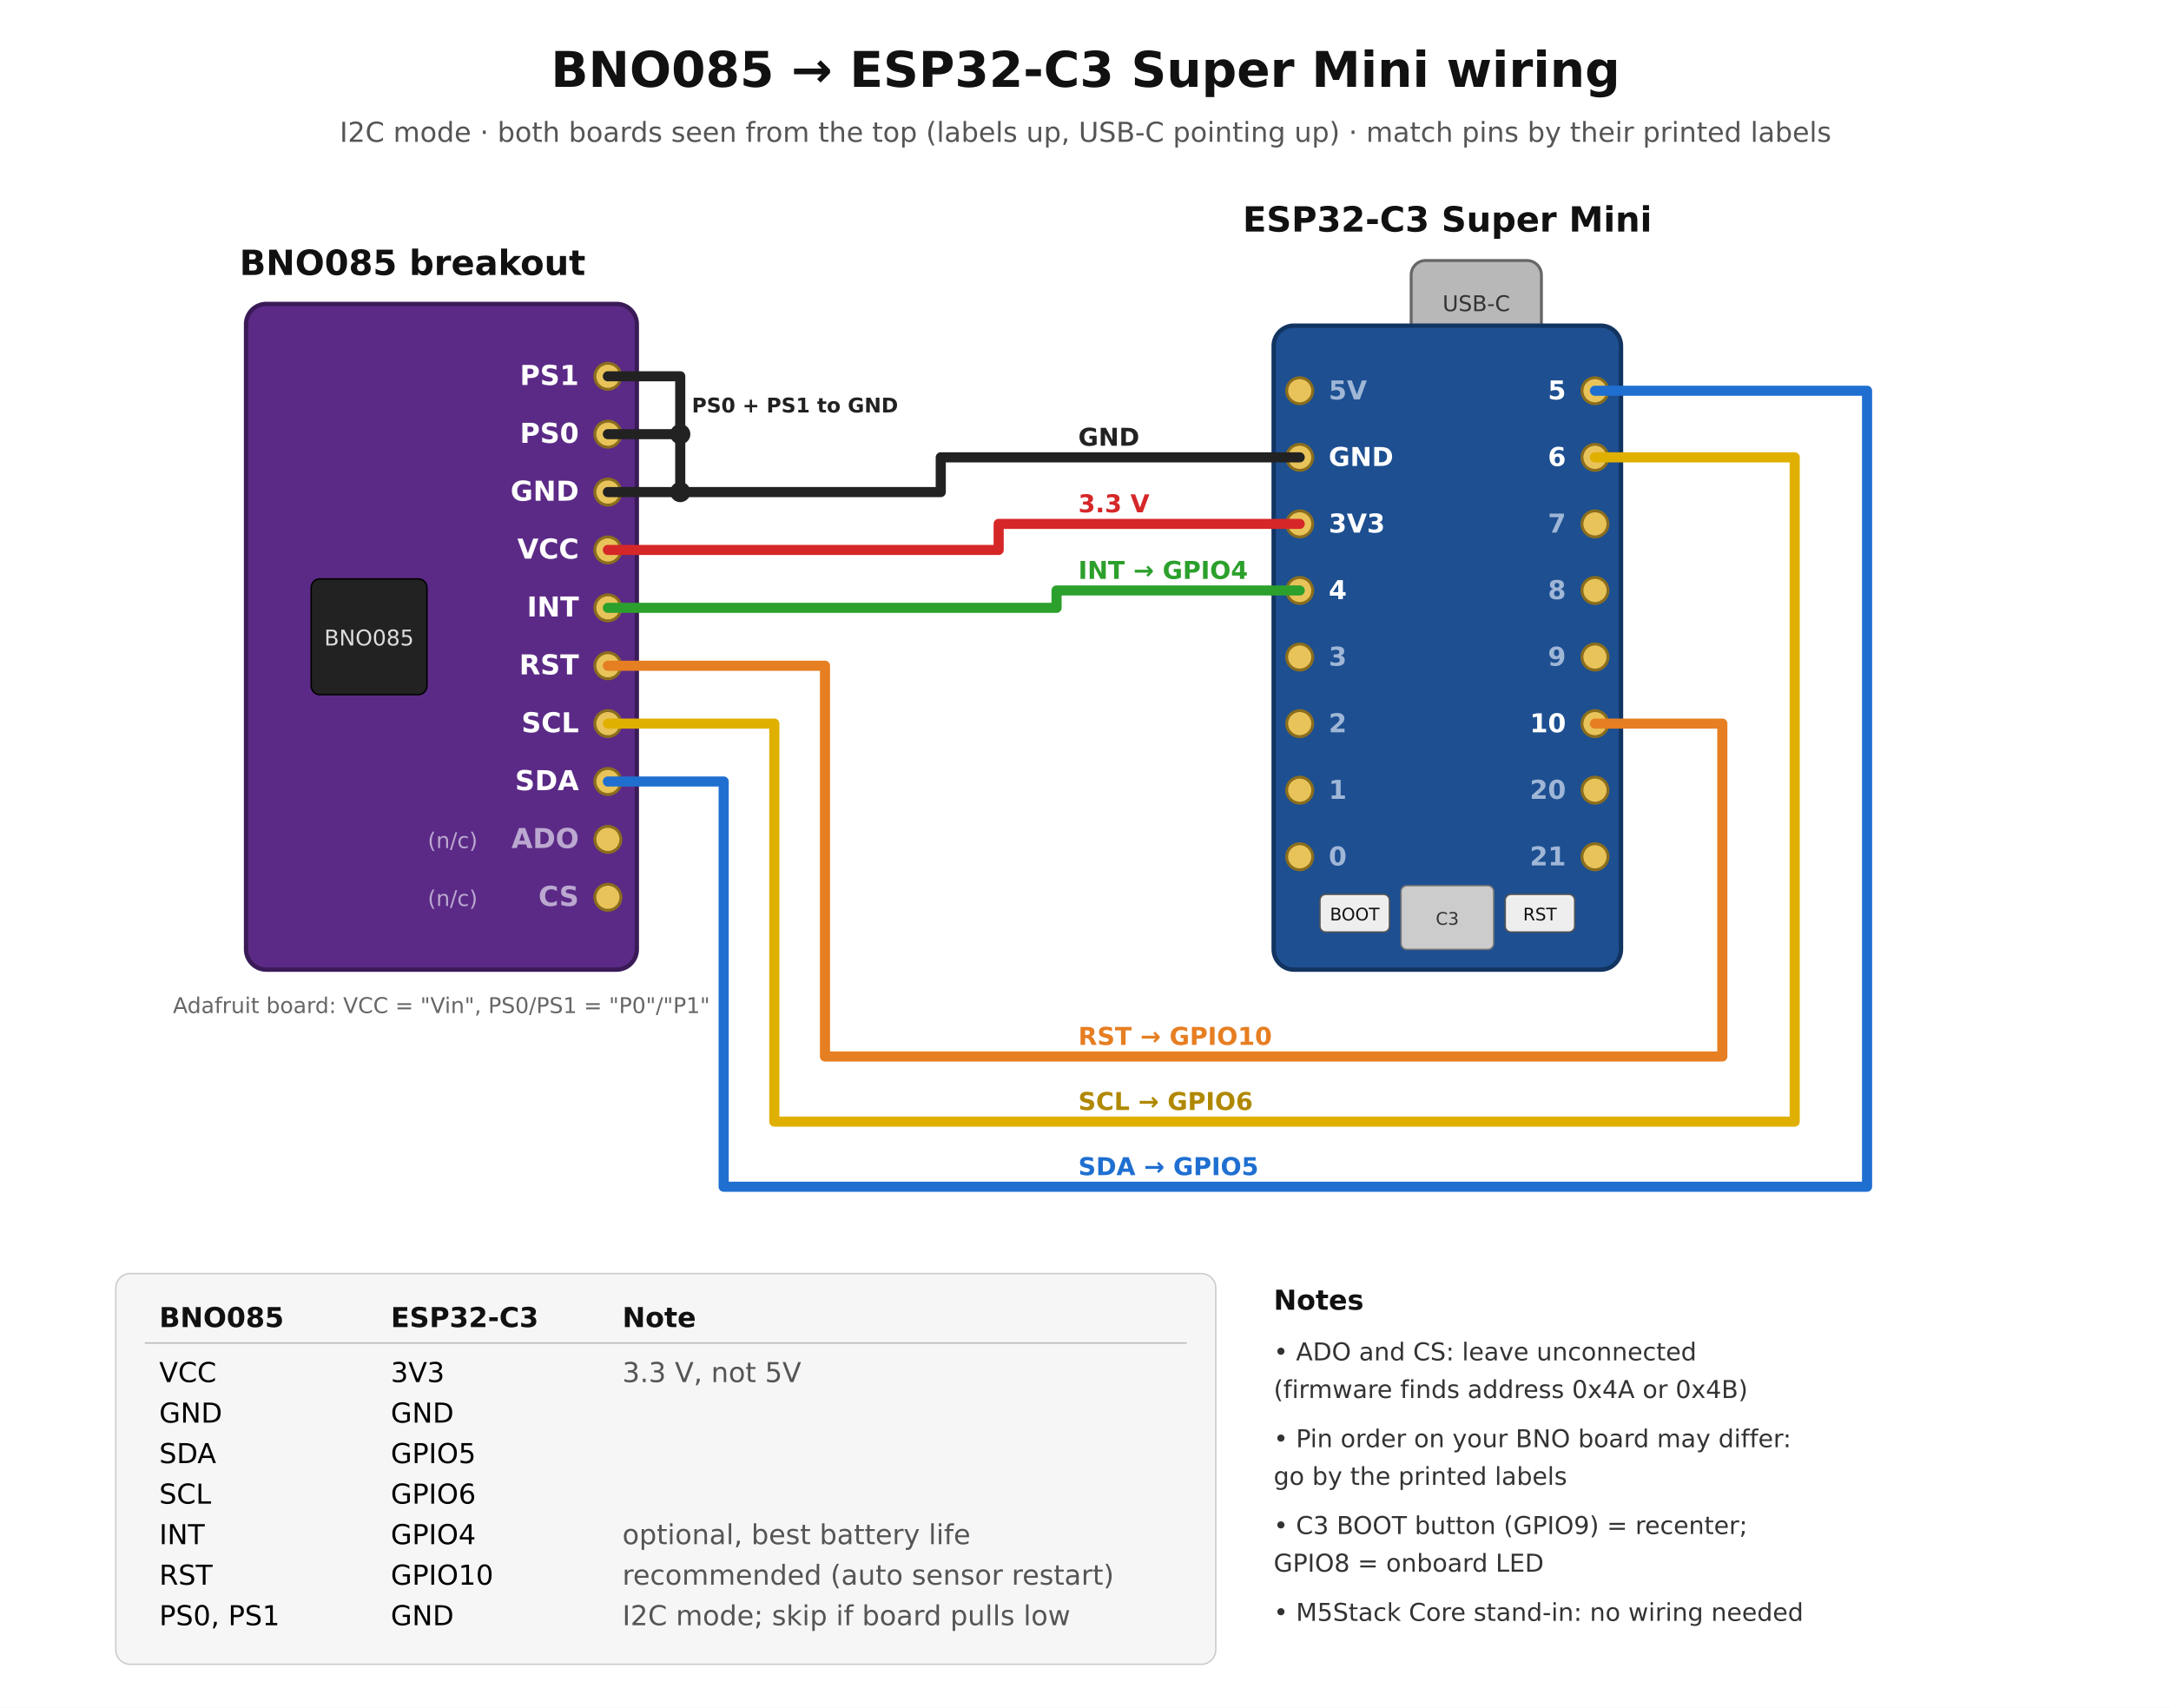
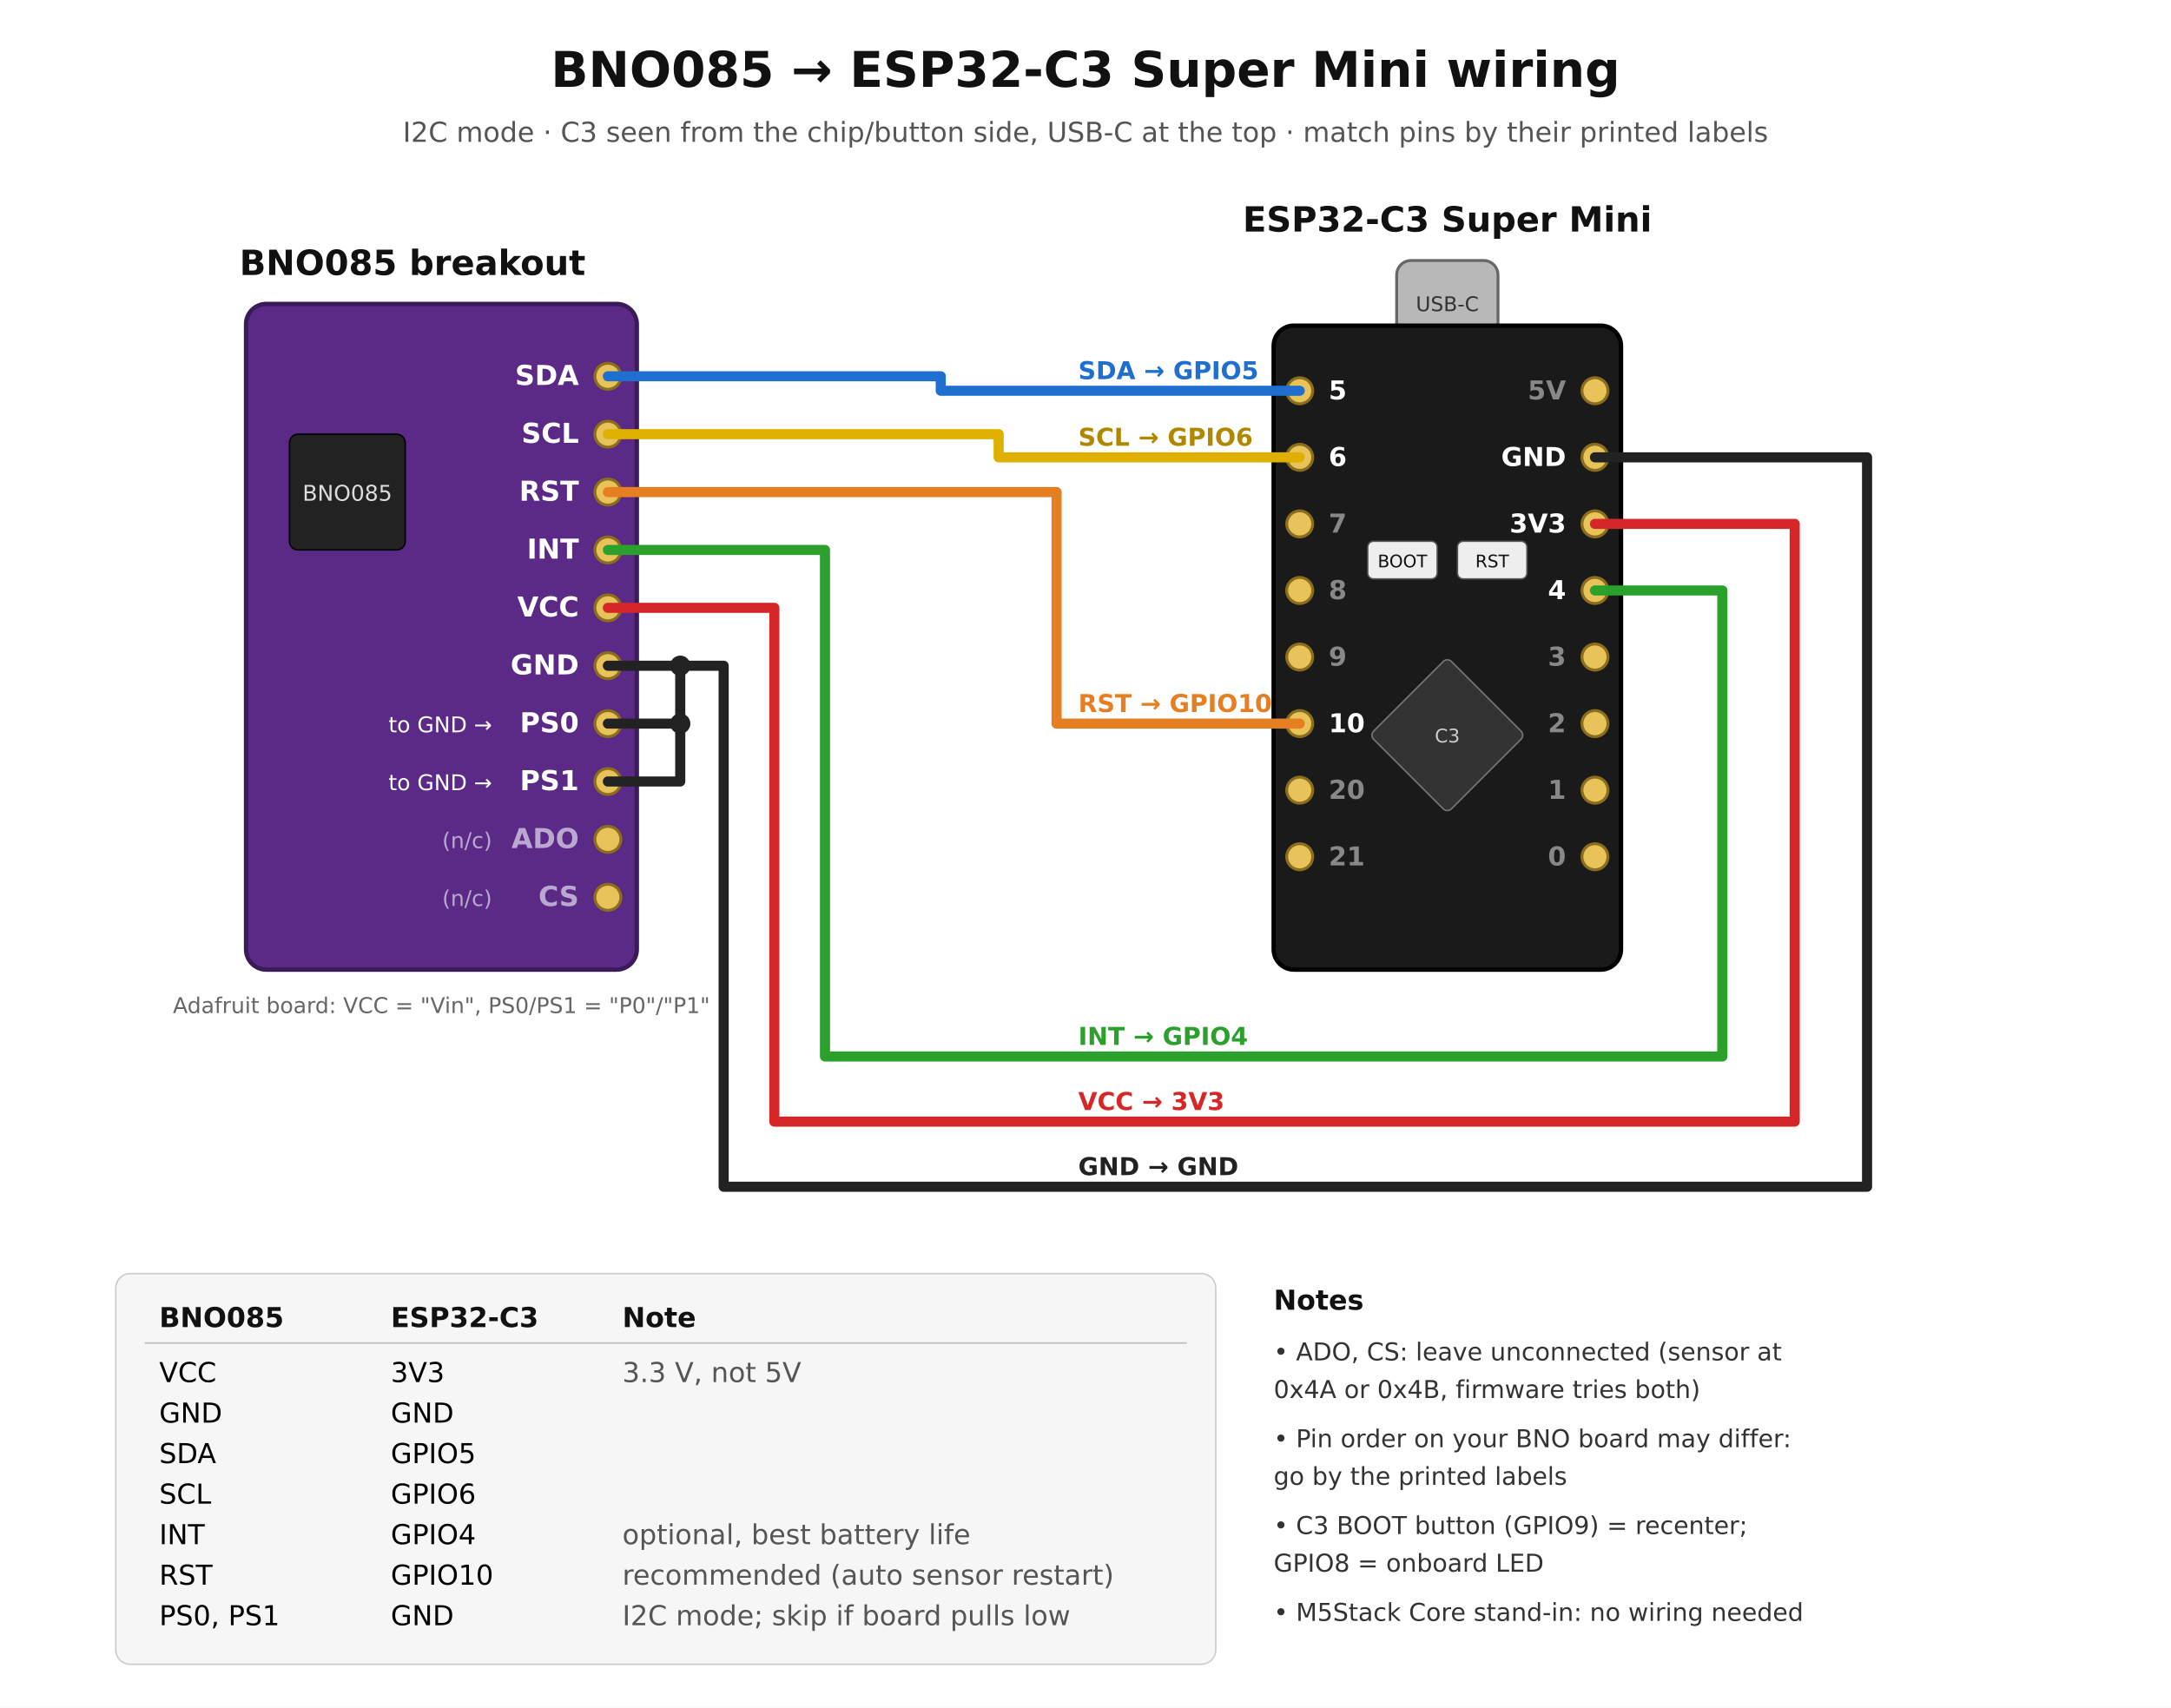
<svg xmlns="http://www.w3.org/2000/svg" width="1500" height="1180" viewBox="0 0 1500 1180" font-family="DejaVu Sans, Arial, sans-serif">
  <rect width="1500" height="1180" fill="#ffffff" />
  <text x="750" y="60" text-anchor="middle" font-size="34" font-weight="bold" fill="#111">BNO085 → ESP32-C3 Super Mini wiring</text>
-   <text x="750" y="98" text-anchor="middle" font-size="19" fill="#555">I2C mode · both boards seen from the top (labels up, USB-C pointing up) · match pins by their printed labels</text>
+   <text x="750" y="98" text-anchor="middle" font-size="19" fill="#555">I2C mode · C3 seen from the chip/button side, USB-C at the top · match pins by their printed labels</text>
  <rect x="170" y="210" width="270" height="460" rx="14" fill="#5b2a86" stroke="#3a1a57" stroke-width="3" />
  <text x="285" y="190" text-anchor="middle" font-size="24" font-weight="bold" fill="#111">BNO085 breakout</text>
-   <rect x="215" y="400" width="80" height="80" rx="6" fill="#222" stroke="#000" />
-   <text x="255" y="446" text-anchor="middle" font-size="15" fill="#ddd">BNO085</text>
+   <rect x="200" y="300" width="80" height="80" rx="6" fill="#222" stroke="#000" />
+   <text x="240" y="346" text-anchor="middle" font-size="15" fill="#ddd">BNO085</text>
  <g font-size="19" font-weight="bold" fill="#fff" text-anchor="end">
-     <text x="400" y="266">PS1</text>
-     <text x="400" y="306">PS0</text>
-     <text x="400" y="346">GND</text>
-     <text x="400" y="386">VCC</text>
-     <text x="400" y="426">INT</text>
-     <text x="400" y="466">RST</text>
-     <text x="400" y="506">SCL</text>
-     <text x="400" y="546">SDA</text>
+     <text x="400" y="266">SDA</text>
+     <text x="400" y="306">SCL</text>
+     <text x="400" y="346">RST</text>
+     <text x="400" y="386">INT</text>
+     <text x="400" y="426">VCC</text>
+     <text x="400" y="466">GND</text>
+     <text x="400" y="506">PS0</text>
+     <text x="400" y="546">PS1</text>
    <text x="400" y="586" fill="#bba8d0">ADO</text>
    <text x="400" y="626" fill="#bba8d0">CS</text>
+   </g>
+   <g font-size="15" text-anchor="end">
+     <text x="340" y="506" fill="#fff">to GND →</text>
+     <text x="340" y="546" fill="#fff">to GND →</text>
+     <text x="340" y="586" fill="#bba8d0">(n/c)</text>
+     <text x="340" y="626" fill="#bba8d0">(n/c)</text>
  </g>
  <g fill="#e8c35a" stroke="#8a6d1d" stroke-width="2">
    <circle cx="420" cy="260" r="9" />
    <circle cx="420" cy="300" r="9" />
    <circle cx="420" cy="340" r="9" />
    <circle cx="420" cy="380" r="9" />
    <circle cx="420" cy="420" r="9" />
    <circle cx="420" cy="460" r="9" />
    <circle cx="420" cy="500" r="9" />
    <circle cx="420" cy="540" r="9" />
    <circle cx="420" cy="580" r="9" />
    <circle cx="420" cy="620" r="9" />
  </g>
-   <text x="330" y="586" font-size="15" fill="#bba8d0" text-anchor="end">(n/c)</text>
-   <text x="330" y="626" font-size="15" fill="#bba8d0" text-anchor="end">(n/c)</text>
  <text x="305" y="700" text-anchor="middle" font-size="15" fill="#666">Adafruit board: VCC = "Vin", PS0/PS1 = "P0"/"P1"</text>
-   <rect x="975" y="180" width="90" height="56" rx="10" fill="#b8b8b8" stroke="#666" stroke-width="2" />
-   <text x="1020" y="215" text-anchor="middle" font-size="15" fill="#333">USB-C</text>
-   <rect x="880" y="225" width="240" height="445" rx="14" fill="#1d4f91" stroke="#123461" stroke-width="3" />
+   <rect x="965" y="180" width="70" height="56" rx="10" fill="#b8b8b8" stroke="#666" stroke-width="2" />
+   <text x="1000" y="215" text-anchor="middle" font-size="14" fill="#333">USB-C</text>
+   <rect x="880" y="225" width="240" height="445" rx="14" fill="#1a1a1a" stroke="#000" stroke-width="3" />
  <text x="1000" y="160" text-anchor="middle" font-size="24" font-weight="bold" fill="#111">ESP32-C3 Super Mini</text>
-   <rect x="968" y="612" width="64" height="44" rx="4" fill="#ccc" stroke="#777" />
-   <text x="1000" y="639" text-anchor="middle" font-size="12" fill="#333">C3</text>
-   <rect x="912" y="618" width="48" height="26" rx="4" fill="#eee" stroke="#555" />
-   <text x="936" y="636" text-anchor="middle" font-size="12" fill="#111">BOOT</text>
-   <rect x="1040" y="618" width="48" height="26" rx="4" fill="#eee" stroke="#555" />
-   <text x="1064" y="636" text-anchor="middle" font-size="12" fill="#111">RST</text>
+   <rect x="945" y="374" width="48" height="26" rx="4" fill="#eee" stroke="#555" />
+   <text x="969" y="392" text-anchor="middle" font-size="12" fill="#111">BOOT</text>
+   <rect x="1007" y="374" width="48" height="26" rx="4" fill="#eee" stroke="#555" />
+   <text x="1031" y="392" text-anchor="middle" font-size="12" fill="#111">RST</text>
+   <rect x="962" y="470" width="76" height="76" rx="4" fill="#333" stroke="#777" transform="rotate(45 1000 508)" />
+   <text x="1000" y="513" text-anchor="middle" font-size="13" fill="#ccc">C3</text>
  <g font-size="18" font-weight="bold" fill="#fff">
-     <text x="918" y="276" fill="#9fb6d6">5V</text>
-     <text x="918" y="322">GND</text>
-     <text x="918" y="368">3V3</text>
-     <text x="918" y="414">4</text>
-     <text x="918" y="460" fill="#9fb6d6">3</text>
-     <text x="918" y="506" fill="#9fb6d6">2</text>
-     <text x="918" y="552" fill="#9fb6d6">1</text>
-     <text x="918" y="598" fill="#9fb6d6">0</text>
+     <text x="918" y="276">5</text>
+     <text x="918" y="322">6</text>
+     <text x="918" y="368" fill="#888">7</text>
+     <text x="918" y="414" fill="#888">8</text>
+     <text x="918" y="460" fill="#888">9</text>
+     <text x="918" y="506">10</text>
+     <text x="918" y="552" fill="#888">20</text>
+     <text x="918" y="598" fill="#888">21</text>
  </g>
  <g font-size="18" font-weight="bold" fill="#fff" text-anchor="end">
-     <text x="1082" y="322">6</text>
-     <text x="1082" y="368" fill="#9fb6d6">7</text>
-     <text x="1082" y="414" fill="#9fb6d6">8</text>
-     <text x="1082" y="460" fill="#9fb6d6">9</text>
-     <text x="1082" y="506">10</text>
-     <text x="1082" y="552" fill="#9fb6d6">20</text>
-     <text x="1082" y="598" fill="#9fb6d6">21</text>
+     <text x="1082" y="276" fill="#888">5V</text>
+     <text x="1082" y="322">GND</text>
+     <text x="1082" y="368">3V3</text>
+     <text x="1082" y="414">4</text>
+     <text x="1082" y="460" fill="#888">3</text>
+     <text x="1082" y="506" fill="#888">2</text>
+     <text x="1082" y="552" fill="#888">1</text>
+     <text x="1082" y="598" fill="#888">0</text>
  </g>
-   <text x="1082" y="276" font-size="18" font-weight="bold" fill="#fff" text-anchor="end">5</text>
  <g fill="#e8c35a" stroke="#8a6d1d" stroke-width="2">
    <circle cx="898" cy="270" r="9" />
    <circle cx="898" cy="316" r="9" />
    <circle cx="898" cy="362" r="9" />
    <circle cx="898" cy="408" r="9" />
    <circle cx="898" cy="454" r="9" />
    <circle cx="898" cy="500" r="9" />
    <circle cx="898" cy="546" r="9" />
    <circle cx="898" cy="592" r="9" />
    <circle cx="1102" cy="270" r="9" />
-   </g>
-   <g fill="#e8c35a" stroke="#8a6d1d" stroke-width="2">
    <circle cx="1102" cy="316" r="9" />
    <circle cx="1102" cy="362" r="9" />
    <circle cx="1102" cy="408" r="9" />
    <circle cx="1102" cy="454" r="9" />
    <circle cx="1102" cy="500" r="9" />
    <circle cx="1102" cy="546" r="9" />
    <circle cx="1102" cy="592" r="9" />
  </g>
  <g fill="none" stroke-width="7" stroke-linecap="round" stroke-linejoin="round">
-     <path d="M420,260 H470 V340" stroke="#222" />
-     <path d="M420,300 H470" stroke="#222" />
-     <path d="M420,340 H650 V316 H898" stroke="#222" />
-     <path d="M420,380 H690 V362 H898" stroke="#d62728" />
-     <path d="M420,420 H730 V408 H898" stroke="#2ca02c" />
-     <path d="M420,460 H570 V730 H1190 V500 H1102" stroke="#e67e22" />
-     <path d="M420,500 H535 V775 H1240 V316 H1102" stroke="#e0b000" />
-     <path d="M420,540 H500 V820 H1290 V270 H1102" stroke="#1f6fd1" />
+     <path d="M420,260 H650 V270 H898" stroke="#1f6fd1" />
+     <path d="M420,300 H690 V316 H898" stroke="#e0b000" />
+     <path d="M420,340 H730 V500 H898" stroke="#e67e22" />
+     <path d="M420,380 H570 V730 H1190 V408 H1102" stroke="#2ca02c" />
+     <path d="M420,420 H535 V775 H1240 V362 H1102" stroke="#d62728" />
+     <path d="M420,460 H500 V820 H1290 V316 H1102" stroke="#222" />
+     <path d="M420,500 H470" stroke="#222" />
+     <path d="M420,540 H470 V460" stroke="#222" />
  </g>
-   <circle cx="470" cy="300" r="7" fill="#222" />
-   <circle cx="470" cy="340" r="7" fill="#222" />
+   <circle cx="470" cy="460" r="7" fill="#222" />
+   <circle cx="470" cy="500" r="7" fill="#222" />
  <g font-size="17" font-weight="bold">
-     <text x="745" y="308" fill="#222">GND</text>
-     <text x="745" y="354" fill="#d62728">3.3 V</text>
-     <text x="745" y="400" fill="#2ca02c">INT → GPIO4</text>
-     <text x="745" y="722" fill="#e67e22">RST → GPIO10</text>
-     <text x="745" y="767" fill="#b08800">SCL → GPIO6</text>
-     <text x="745" y="812" fill="#1f6fd1">SDA → GPIO5</text>
-     <text x="478" y="285" fill="#222" font-size="14">PS0 + PS1 to GND</text>
+     <text x="745" y="262" fill="#1f6fd1">SDA → GPIO5</text>
+     <text x="745" y="308" fill="#b08800">SCL → GPIO6</text>
+     <text x="745" y="492" fill="#e67e22">RST → GPIO10</text>
+     <text x="745" y="722" fill="#2ca02c">INT → GPIO4</text>
+     <text x="745" y="767" fill="#d62728">VCC → 3V3</text>
+     <text x="745" y="812" fill="#222">GND → GND</text>
  </g>
  <g font-size="19">
    <rect x="80" y="880" width="760" height="270" rx="10" fill="#f6f6f6" stroke="#ccc" />
    <text x="110" y="917" font-weight="bold" fill="#111">BNO085</text>
    <text x="270" y="917" font-weight="bold" fill="#111">ESP32-C3</text>
    <text x="430" y="917" font-weight="bold" fill="#111">Note</text>
    <line x1="100" y1="928" x2="820" y2="928" stroke="#bbb" />
    <text x="110" y="955">VCC</text>
    <text x="270" y="955">3V3</text>
    <text x="430" y="955" fill="#555">3.3 V, not 5V</text>
    <text x="110" y="983">GND</text>
    <text x="270" y="983">GND</text>
    <text x="110" y="1011">SDA</text>
    <text x="270" y="1011">GPIO5</text>
    <text x="110" y="1039">SCL</text>
    <text x="270" y="1039">GPIO6</text>
    <text x="110" y="1067">INT</text>
    <text x="270" y="1067">GPIO4</text>
    <text x="430" y="1067" fill="#555">optional, best battery life</text>
    <text x="110" y="1095">RST</text>
    <text x="270" y="1095">GPIO10</text>
    <text x="430" y="1095" fill="#555">recommended (auto sensor restart)</text>
    <text x="110" y="1123">PS0, PS1</text>
    <text x="270" y="1123">GND</text>
    <text x="430" y="1123" fill="#555">I2C mode; skip if board pulls low</text>
  </g>
  <g font-size="17" fill="#333">
    <text x="880" y="905" font-weight="bold" font-size="19" fill="#111">Notes</text>
-     <text x="880" y="940">• ADO and CS: leave unconnected</text>
-     <text x="880" y="966">  (firmware finds address 0x4A or 0x4B)</text>
+     <text x="880" y="940">• ADO, CS: leave unconnected (sensor at</text>
+     <text x="880" y="966">  0x4A or 0x4B, firmware tries both)</text>
    <text x="880" y="1000">• Pin order on your BNO board may differ:</text>
    <text x="880" y="1026">  go by the printed labels</text>
    <text x="880" y="1060">• C3 BOOT button (GPIO9) = recenter;</text>
    <text x="880" y="1086">  GPIO8 = onboard LED</text>
    <text x="880" y="1120">• M5Stack Core stand-in: no wiring needed</text>
  </g>
</svg>
